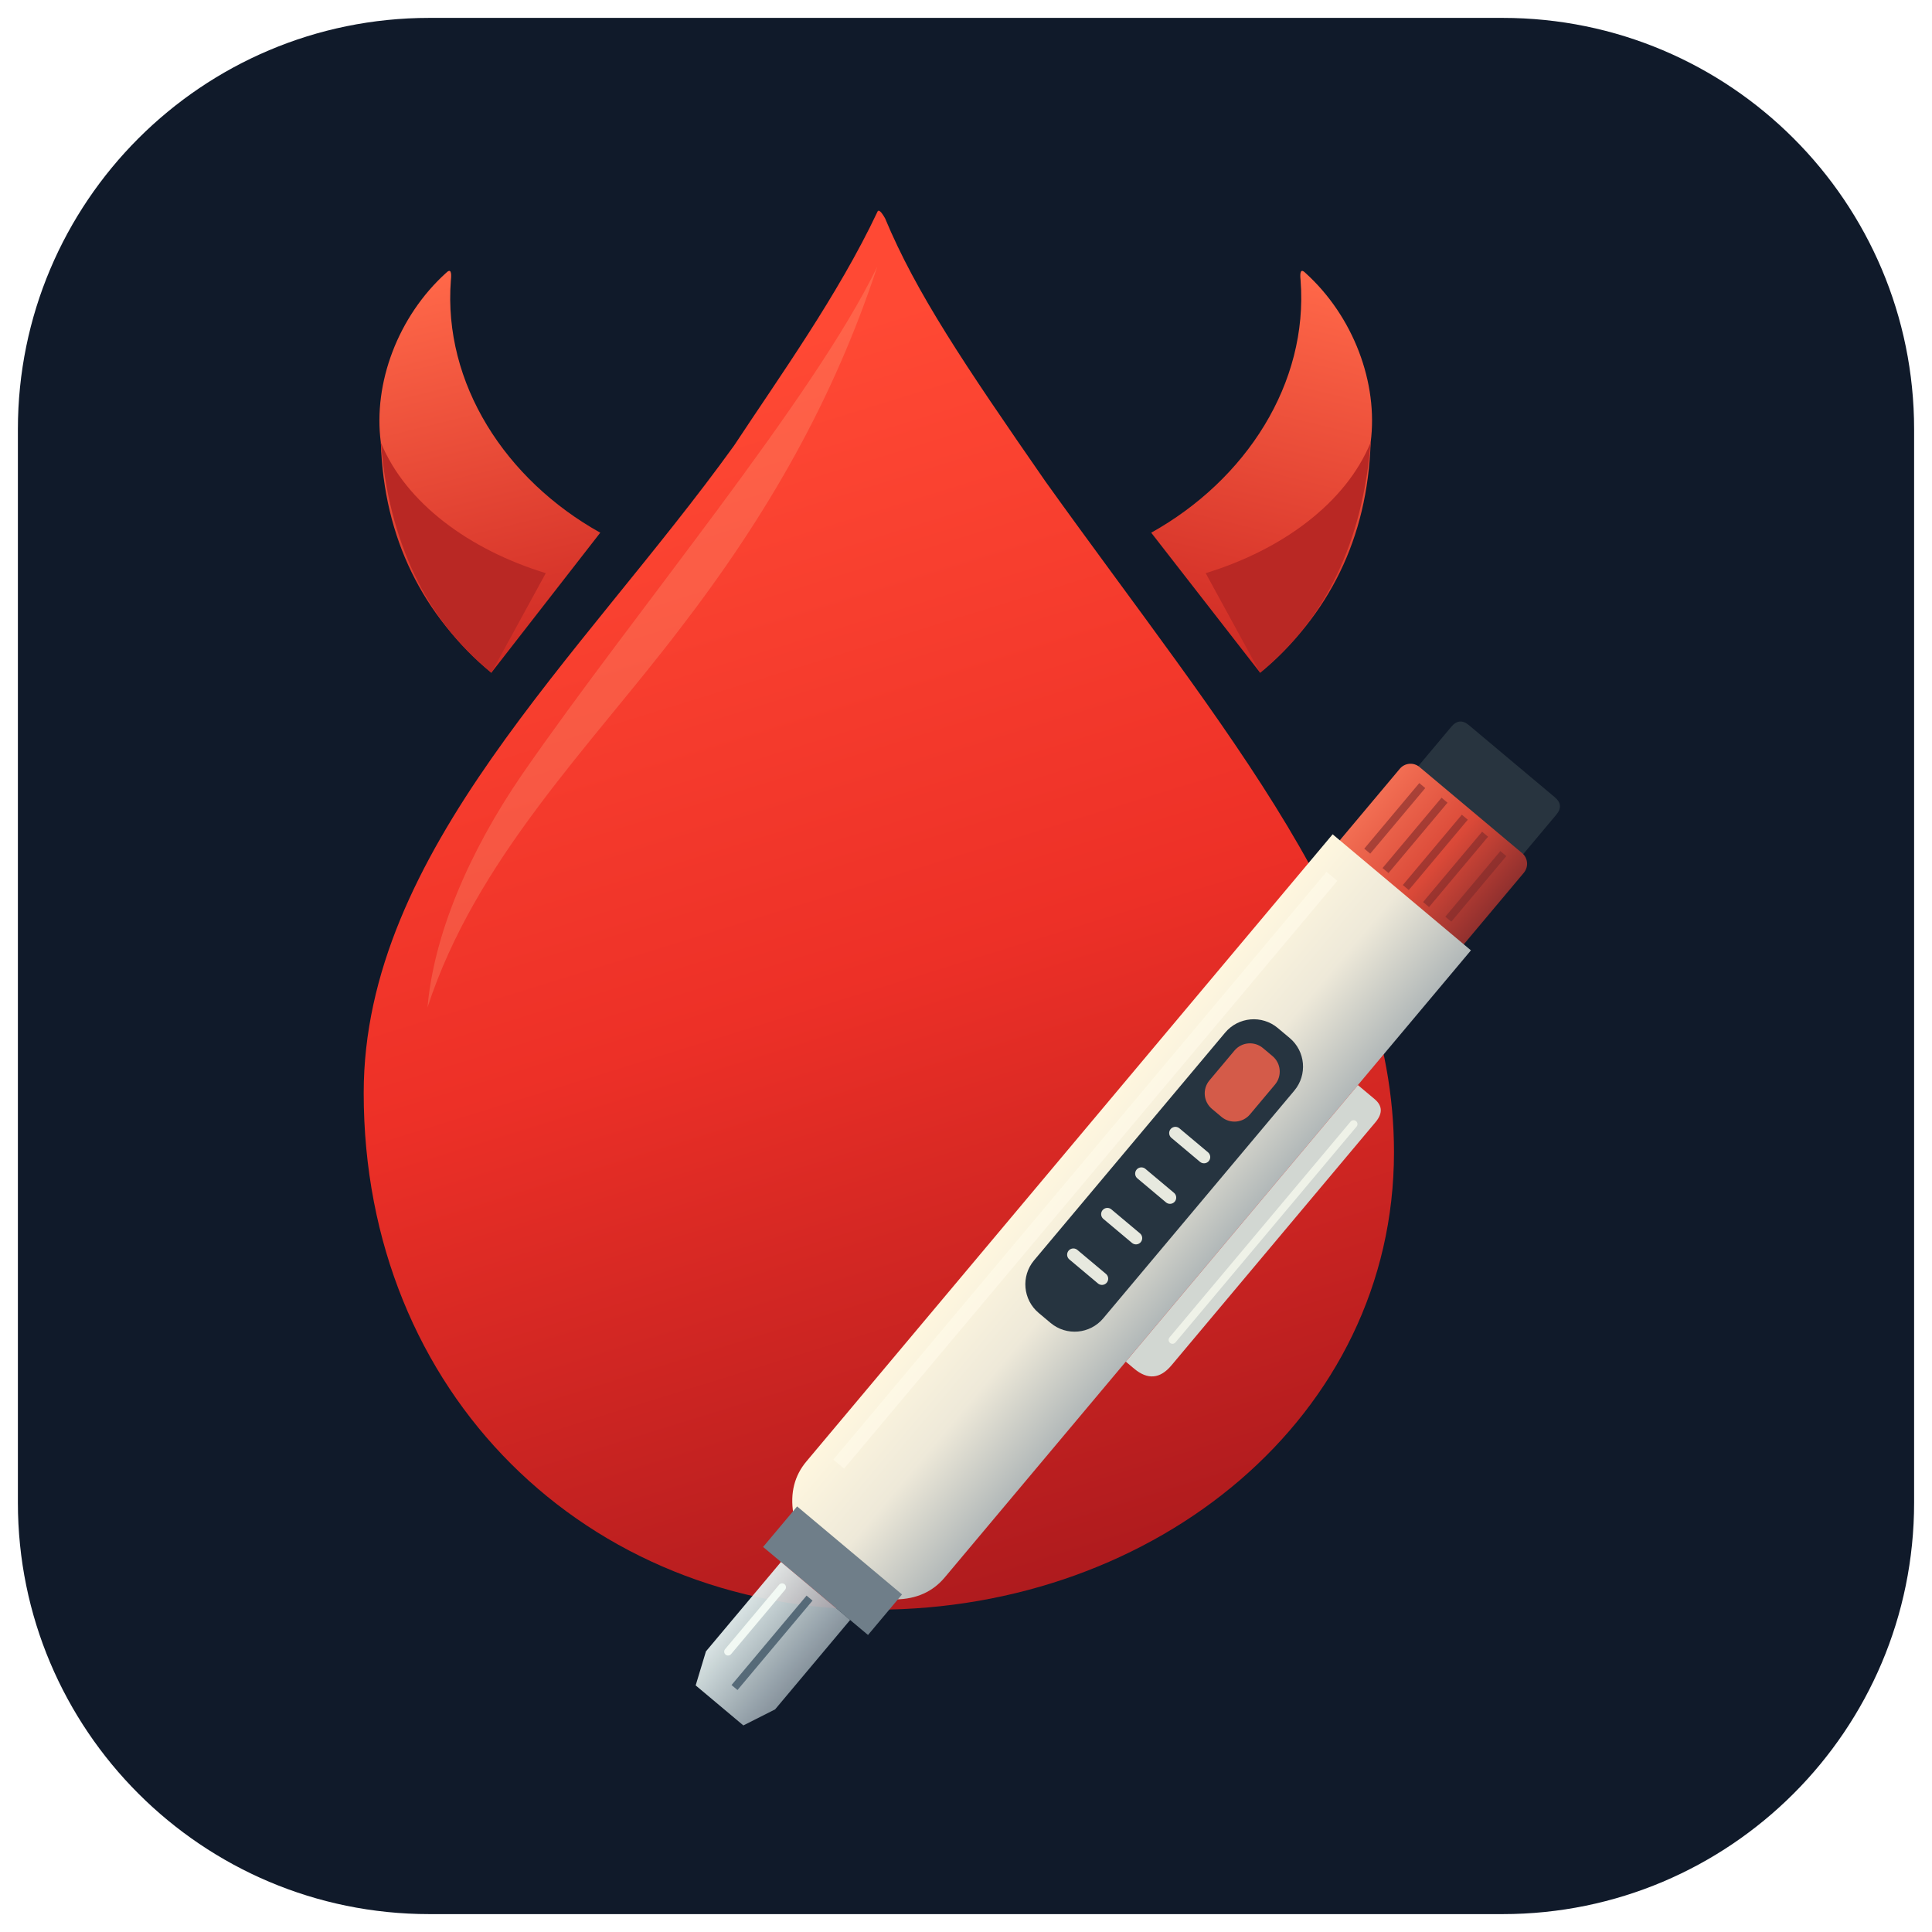
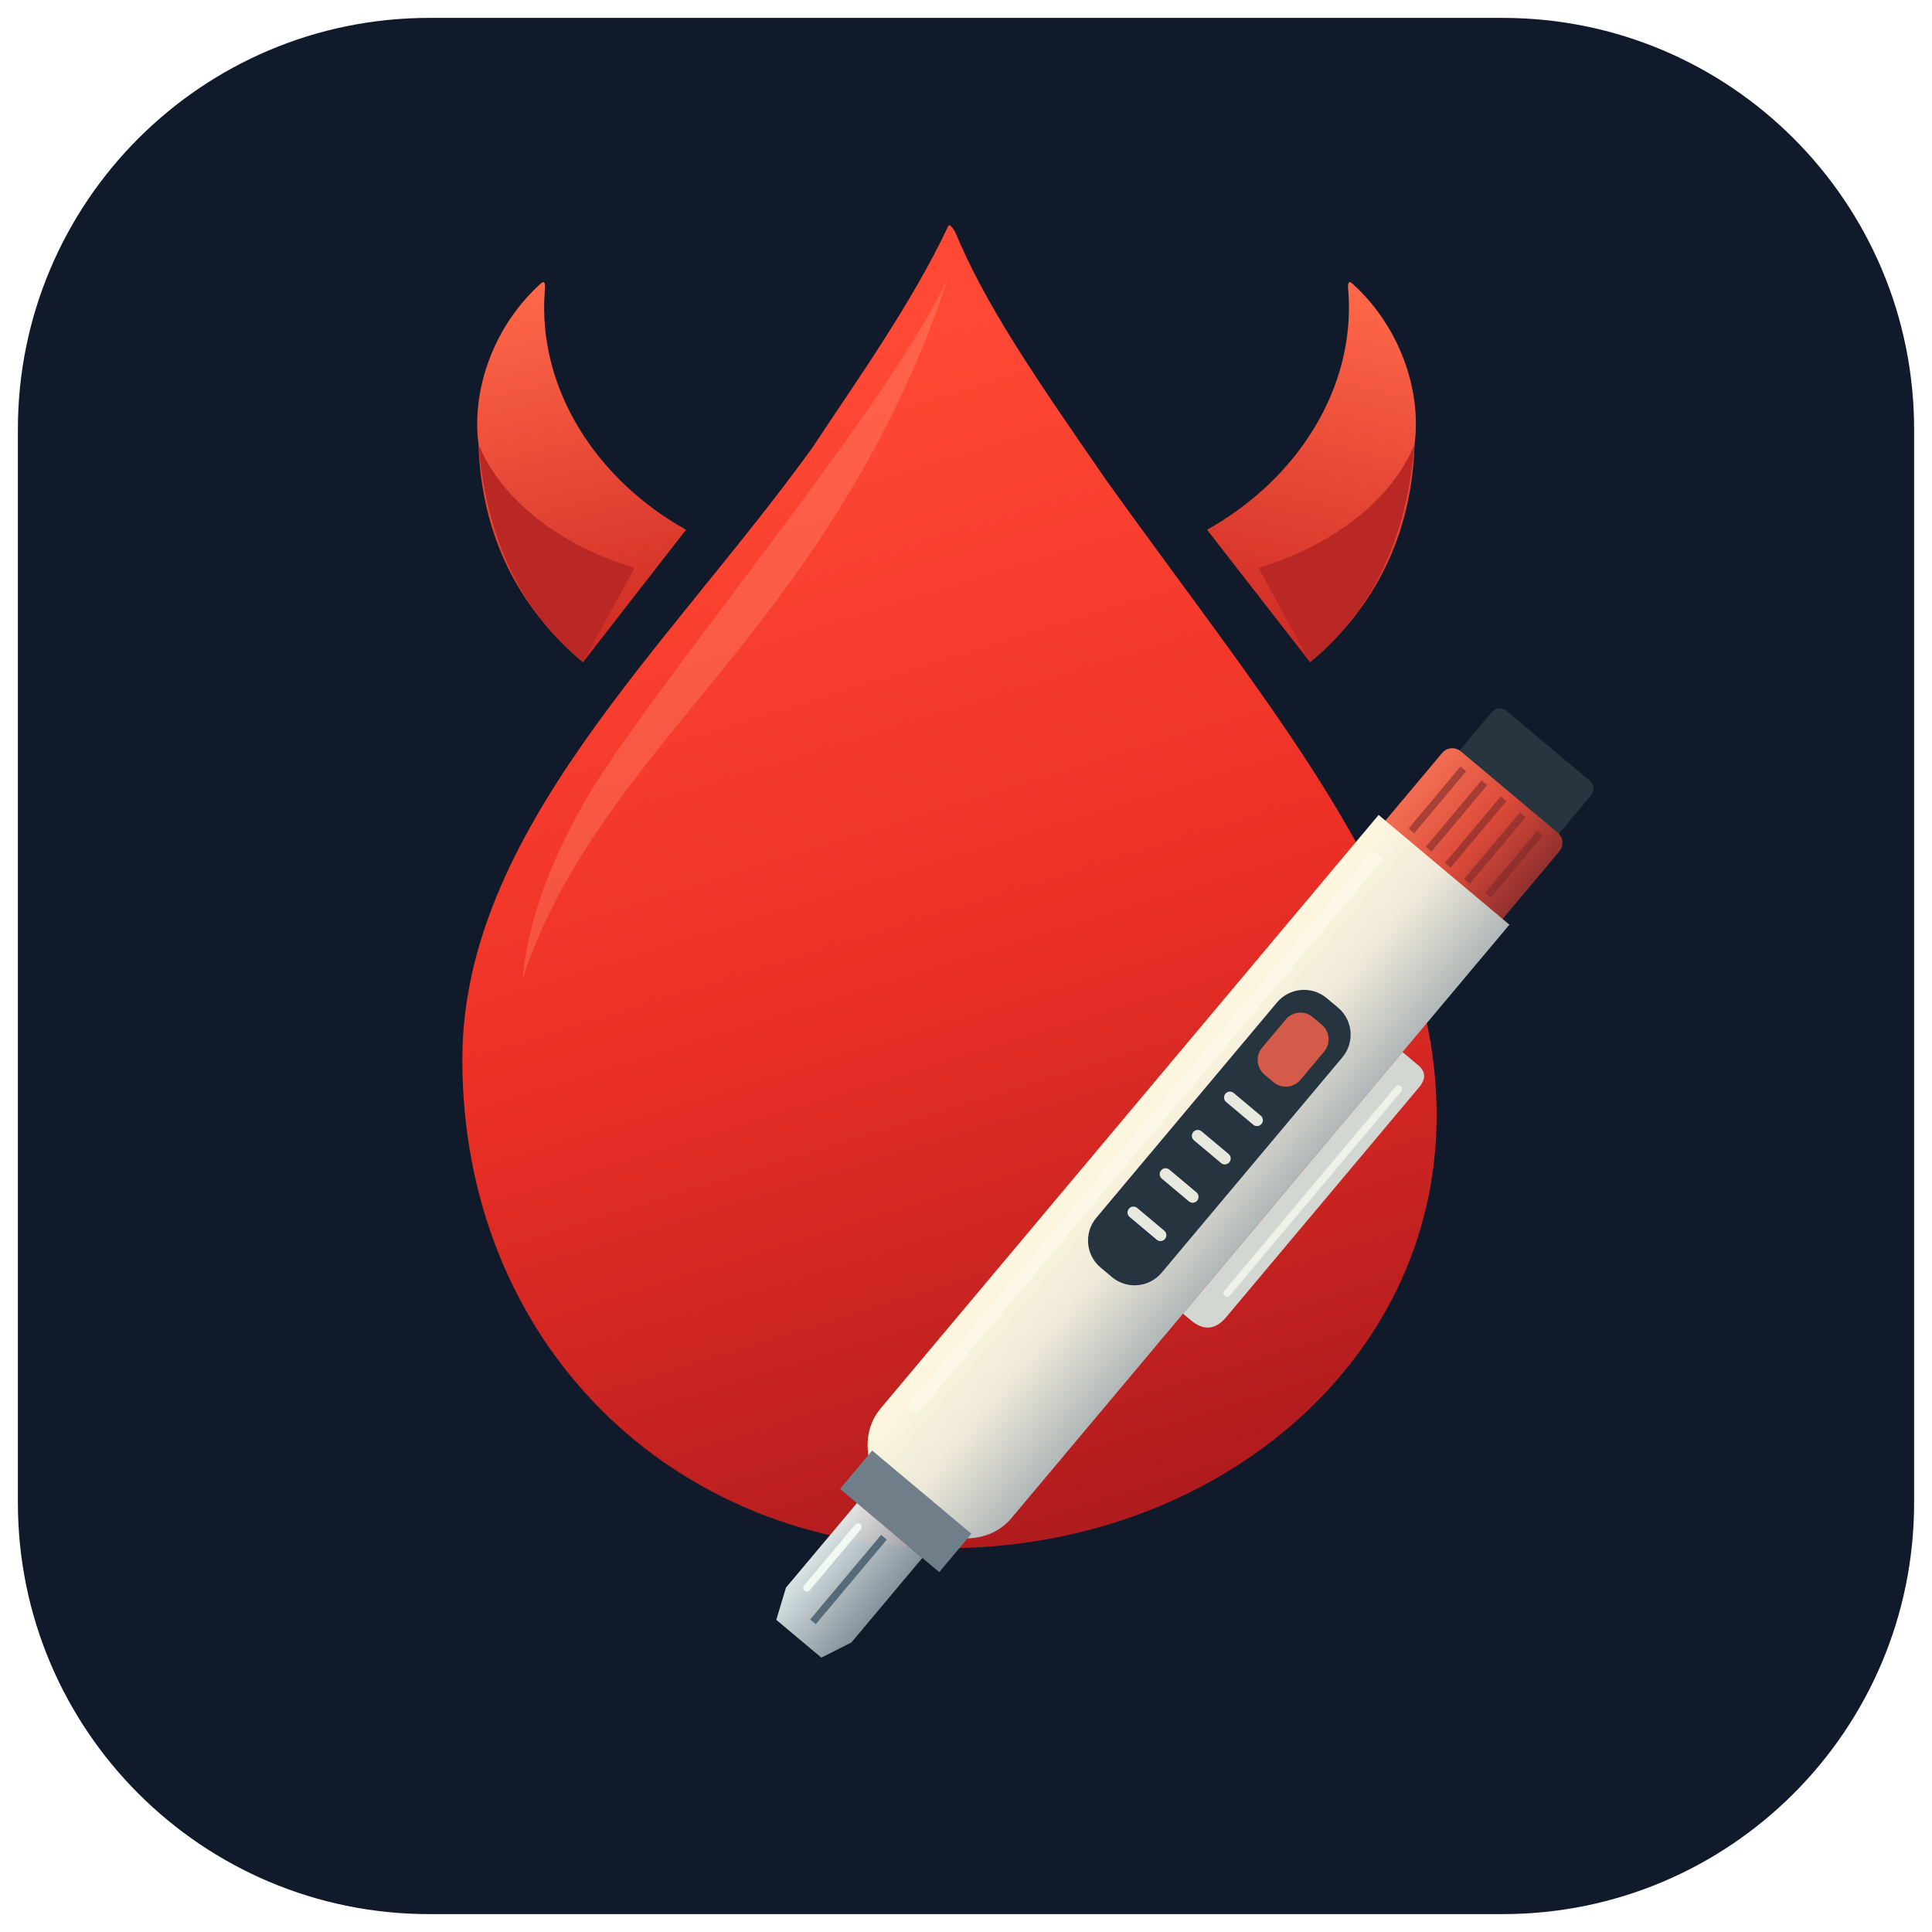
<svg xmlns="http://www.w3.org/2000/svg" viewBox="0 0 108 108" fill="none">
  <rect x="1" y="1" width="106" height="106" rx="23" fill="#101a2a" />
  <g transform="translate(-27 -27) scale(1.5)">
-     <g transform="translate(14.27 17.90) scale(.058)">
-       <defs>
-         <linearGradient id="drop" x1="540" y1="230" x2="790" y2="1036" gradientUnits="userSpaceOnUse">
-           <stop stop-color="#ff4934" />
-           <stop offset=".48" stop-color="#ed3027" />
-           <stop offset="1" stop-color="#aa191d" />
-         </linearGradient>
-         <linearGradient id="horn" x1="350" y1="177" x2="412" y2="430" gradientUnits="userSpaceOnUse">
-           <stop stop-color="#ff6849" />
-           <stop offset="1" stop-color="#ce2923" />
-         </linearGradient>
-         <linearGradient id="barrel" x1="-60" x2="60" gradientUnits="userSpaceOnUse">
-           <stop stop-color="#fff7df" />
-           <stop offset=".48" stop-color="#eee9d9" />
-           <stop offset="1" stop-color="#afb6b7" />
-         </linearGradient>
-         <linearGradient id="dial" x1="-52" x2="52" gradientUnits="userSpaceOnUse">
-           <stop stop-color="#f26e53" />
-           <stop offset=".55" stop-color="#da4938" />
-           <stop offset="1" stop-color="#91302e" />
-         </linearGradient>
-         <linearGradient id="tip" x1="-30" x2="30" gradientUnits="userSpaceOnUse">
-           <stop stop-color="#e4efee" stop-opacity=".95" />
-           <stop offset="1" stop-color="#929fa8" stop-opacity=".9" />
-         </linearGradient>
-       </defs>
-       <g id="glucifer-mark">
-         <g id="horns">
-           <path id="left-horn" d="M351 177C320 205 304 248 309 286C311 348 336 397 380 434L450 344C389 310 349 248 354 182Q355 173 351 177Z" fill="url(#horn)" />
-           <path d="M309 286C325 325 366 355 415 370L380 434C338 400 314 349 309 286Z" fill="#b92824" />
-           <g transform="translate(1254 0) scale(-1 1)">
-             <use href="#left-horn" />
+     <g transform="translate(54 54) scale(0.9456579) translate(-51.40282 -55.04459)">
+       <g transform="translate(14.27 17.90) scale(.058)">
+         <defs>
+           <linearGradient id="drop" x1="540" y1="230" x2="790" y2="1036" gradientUnits="userSpaceOnUse">
+             <stop stop-color="#ff4934" />
+             <stop offset=".48" stop-color="#ed3027" />
+             <stop offset="1" stop-color="#aa191d" />
+           </linearGradient>
+           <linearGradient id="horn" x1="350" y1="177" x2="412" y2="430" gradientUnits="userSpaceOnUse">
+             <stop stop-color="#ff6849" />
+             <stop offset="1" stop-color="#ce2923" />
+           </linearGradient>
+           <linearGradient id="barrel" x1="-60" x2="60" gradientUnits="userSpaceOnUse">
+             <stop stop-color="#fff7df" />
+             <stop offset=".48" stop-color="#eee9d9" />
+             <stop offset="1" stop-color="#afb6b7" />
+           </linearGradient>
+           <linearGradient id="dial" x1="-52" x2="52" gradientUnits="userSpaceOnUse">
+             <stop stop-color="#f26e53" />
+             <stop offset=".55" stop-color="#da4938" />
+             <stop offset="1" stop-color="#91302e" />
+           </linearGradient>
+           <linearGradient id="tip" x1="-30" x2="30" gradientUnits="userSpaceOnUse">
+             <stop stop-color="#e4efee" stop-opacity=".95" />
+             <stop offset="1" stop-color="#929fa8" stop-opacity=".9" />
+           </linearGradient>
+         </defs>
+         <g id="glucifer-mark">
+           <g id="horns">
+             <path id="left-horn" d="M351 177C320 205 304 248 309 286C311 348 336 397 380 434L450 344C389 310 349 248 354 182Q355 173 351 177Z" fill="url(#horn)" />
            <path d="M309 286C325 325 366 355 415 370L380 434C338 400 314 349 309 286Z" fill="#b92824" />
+             <g transform="translate(1254 0) scale(-1 1)">
+               <use href="#left-horn" />
+               <path d="M309 286C325 325 366 355 415 370L380 434C338 400 314 349 309 286Z" fill="#b92824" />
+             </g>
          </g>
-         </g>
-         <path d="M628 138C603 191 565 244 536 288C438 424 298 549 298 704C298 897 441 1036 627 1036C807 1036 960 912 960 742C960 596 852 473 736 311C684 236 653 190 633 142Q629 135 628 138Z" fill="url(#drop)" />
-         <path d="M628 173C587 258 472 395 400 499C365 550 343 603 339 649C370 554 443 482 501 406C558 332 600 258 628 173Z" fill="#ffb188" opacity=".25" />
-         <g id="insulin-pen" transform="translate(1028 500) rotate(40)">
-           <path d="M-36-12H36Q44-12 44-4V39H-44V-4Q-44-12-36-12Z" fill="#28343f" />
-           <rect x="-52" y="29" width="104" height="77" rx="9" fill="url(#dial)" />
-           <path d="M-34 37V92M-17 35V94M0 35V94M17 35V94M34 37V92" stroke="#7d292a" stroke-width="5" opacity=".6" />
-           <path d="M-58 98H58V624Q58 642 43 655H-43Q-58 642-58 624Z" fill="url(#barrel)" />
-           <path d="M-41 119V612" stroke="#fffbea" stroke-width="9" opacity=".65" />
-           <rect x="-29" y="216" width="58" height="239" rx="24" fill="#263440" />
-           <rect x="-17" y="232" width="34" height="51" rx="13" fill="#d45b49" />
-           <path d="M-12 310H12M-12 344H12M-12 378H12M-12 412H12" stroke="#e7e9df" stroke-width="8" stroke-linecap="round" />
-           <path d="M58 211H72Q82 211 82 222V426Q82 443 65 443H58Z" fill="#d2d7d2" />
-           <path d="M72 232V413" stroke="#eff2e8" stroke-width="5" stroke-linecap="round" />
-           <path d="M-44 650H44V684H-44Z" fill="#6f7e89" />
-           <path d="M-29 684H29V759L20 780H-20L-29 759Z" fill="url(#tip)" />
-           <path d="M0 690V765" stroke="#566a78" stroke-width="5" />
-           <path d="M-18 696V750" stroke="#f2f9f4" stroke-width="5" stroke-linecap="round" />
+           <path d="M628 138C603 191 565 244 536 288C438 424 298 549 298 704C298 897 441 1036 627 1036C807 1036 960 912 960 742C960 596 852 473 736 311C684 236 653 190 633 142Q629 135 628 138Z" fill="url(#drop)" />
+           <path d="M628 173C587 258 472 395 400 499C365 550 343 603 339 649C370 554 443 482 501 406C558 332 600 258 628 173Z" fill="#ffb188" opacity=".25" />
+           <g id="insulin-pen" transform="translate(1028 500) rotate(40)">
+             <path d="M-36-12H36Q44-12 44-4V39H-44V-4Q-44-12-36-12Z" fill="#28343f" />
+             <rect x="-52" y="29" width="104" height="77" rx="9" fill="url(#dial)" />
+             <path d="M-34 37V92M-17 35V94M0 35V94M17 35V94M34 37V92" stroke="#7d292a" stroke-width="5" opacity=".6" />
+             <path d="M-58 98H58V624Q58 642 43 655H-43Q-58 642-58 624Z" fill="url(#barrel)" />
+             <path d="M-41 119V612" stroke="#fffbea" stroke-width="9" opacity=".65" />
+             <rect x="-29" y="216" width="58" height="239" rx="24" fill="#263440" />
+             <rect x="-17" y="232" width="34" height="51" rx="13" fill="#d45b49" />
+             <path d="M-12 310H12M-12 344H12M-12 378H12M-12 412H12" stroke="#e7e9df" stroke-width="8" stroke-linecap="round" />
+             <path d="M58 211H72Q82 211 82 222V426Q82 443 65 443H58Z" fill="#d2d7d2" />
+             <path d="M72 232V413" stroke="#eff2e8" stroke-width="5" stroke-linecap="round" />
+             <path d="M-44 650H44V684H-44Z" fill="#6f7e89" />
+             <path d="M-29 684H29V759L20 780H-20L-29 759Z" fill="url(#tip)" />
+             <path d="M0 690V765" stroke="#566a78" stroke-width="5" />
+             <path d="M-18 696V750" stroke="#f2f9f4" stroke-width="5" stroke-linecap="round" />
+           </g>
        </g>
      </g>
    </g>
  </g>
</svg>
